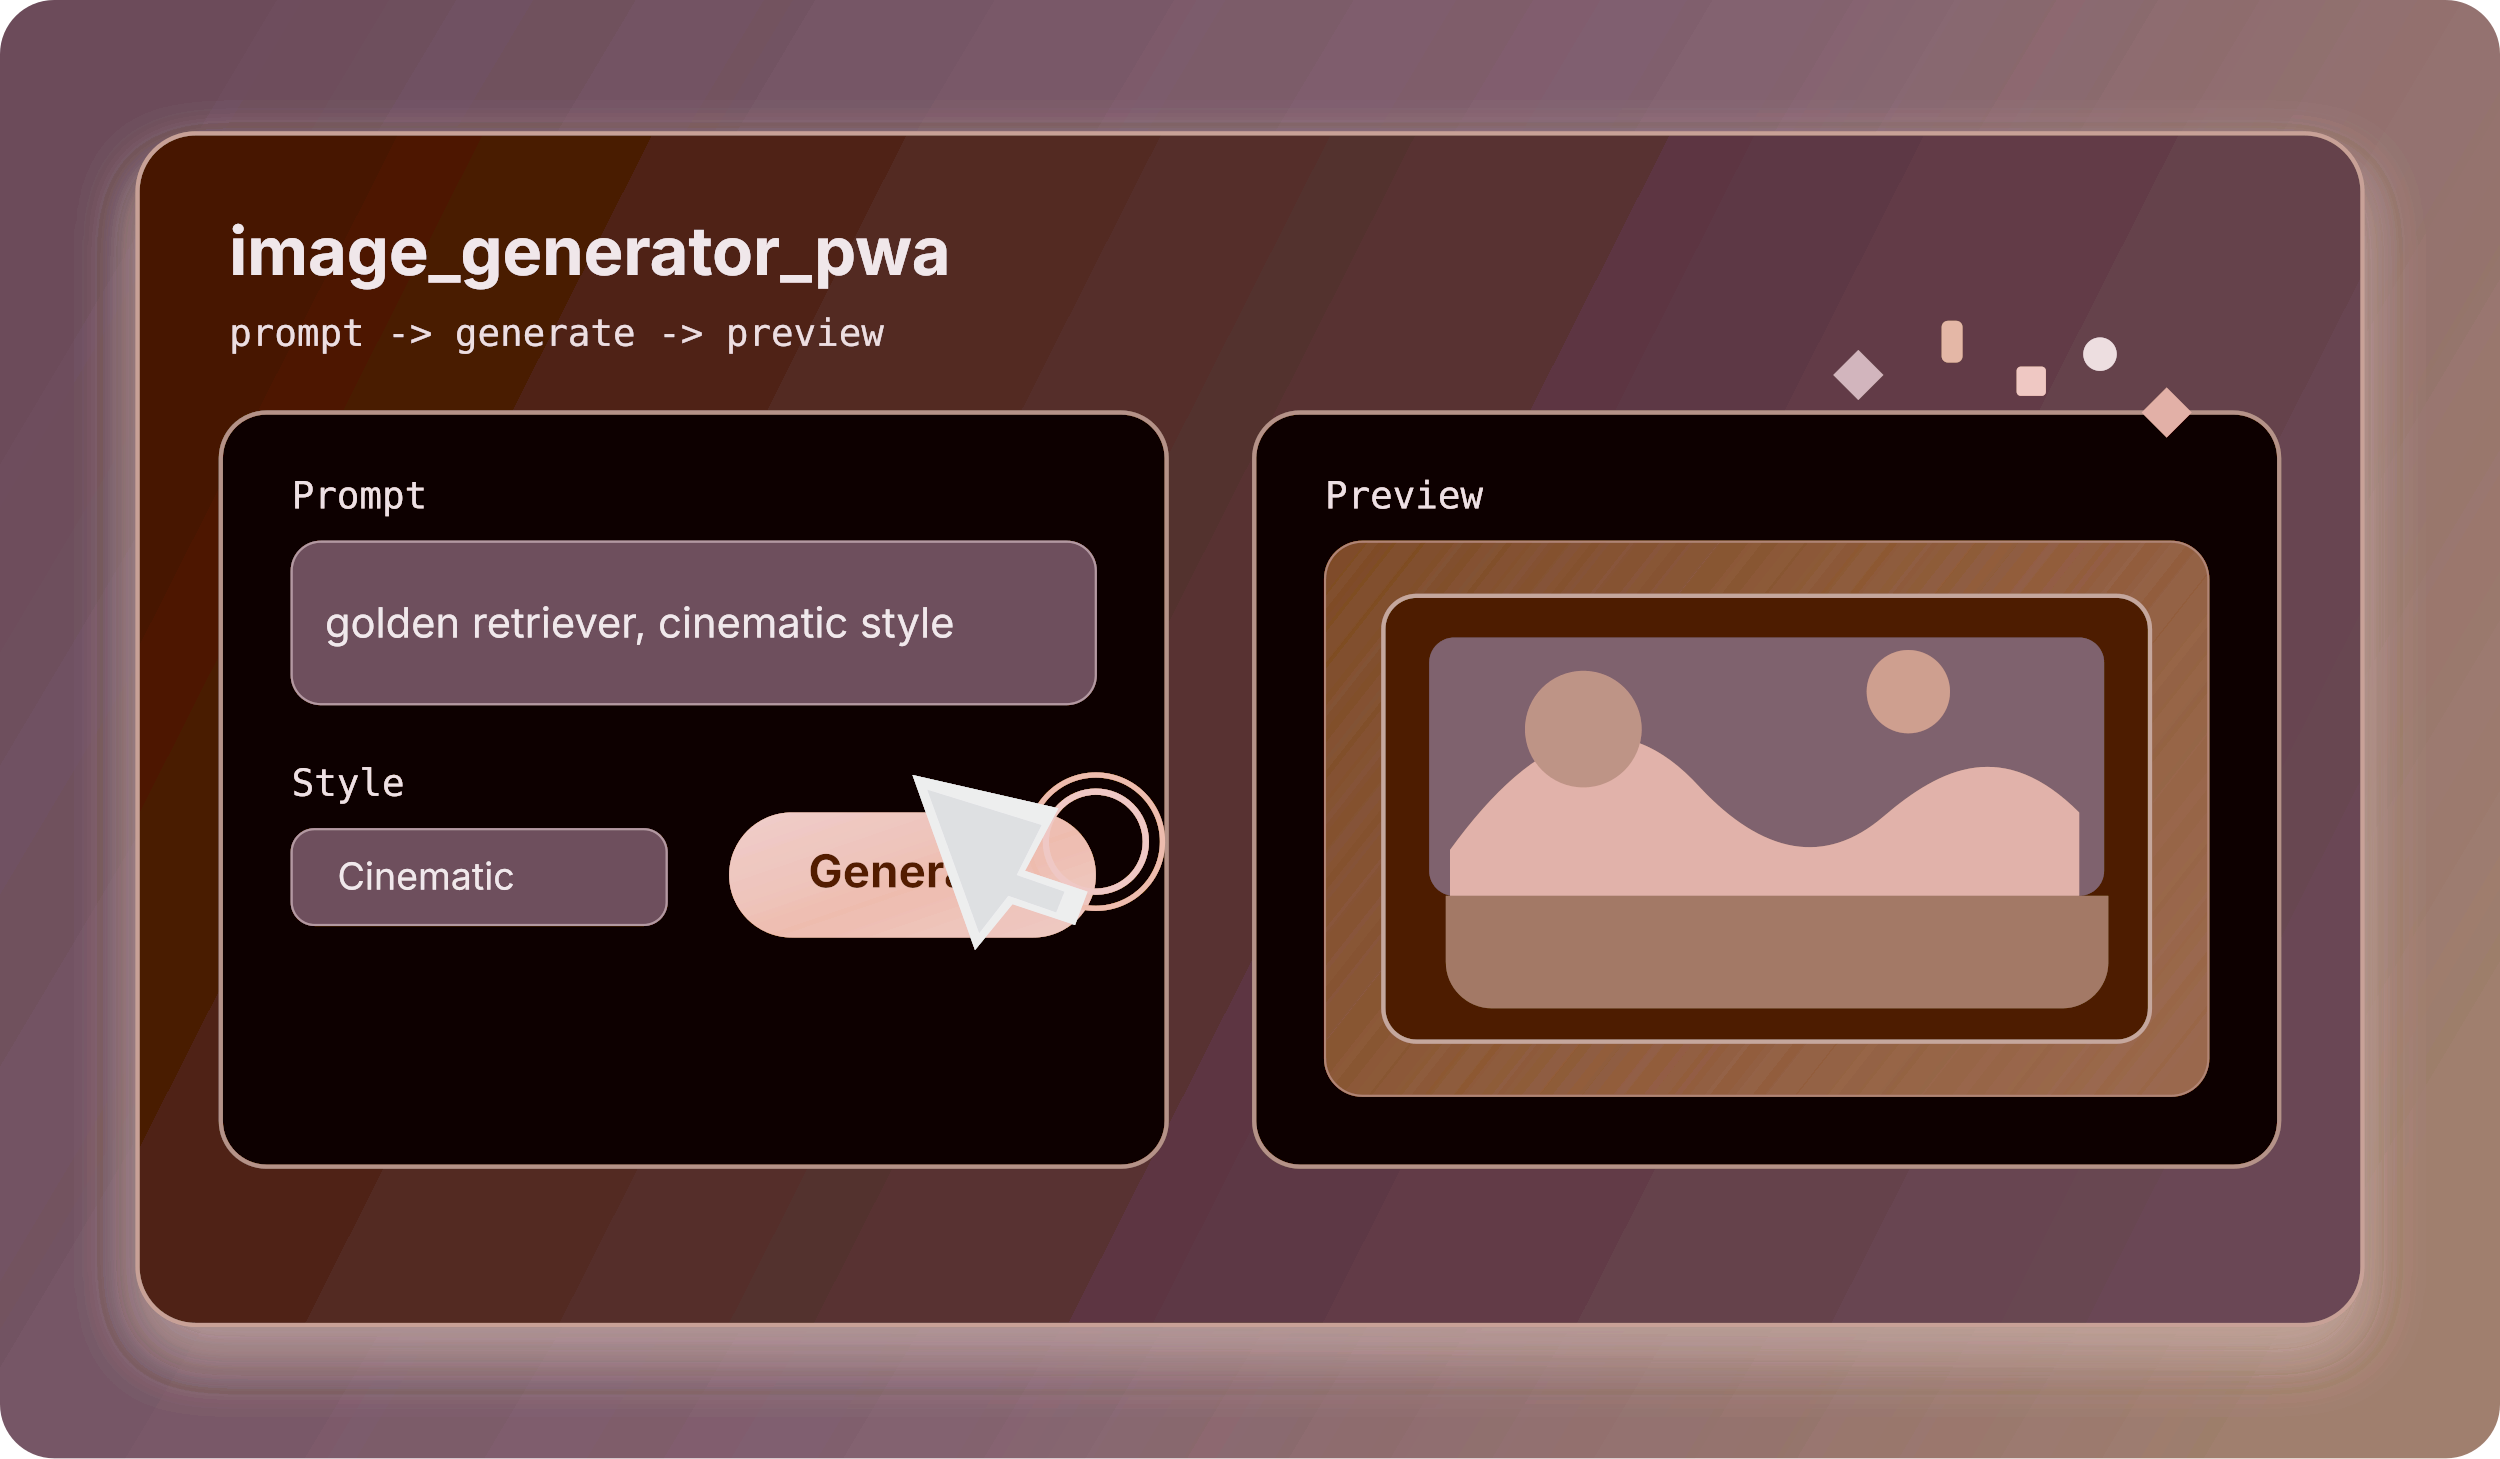
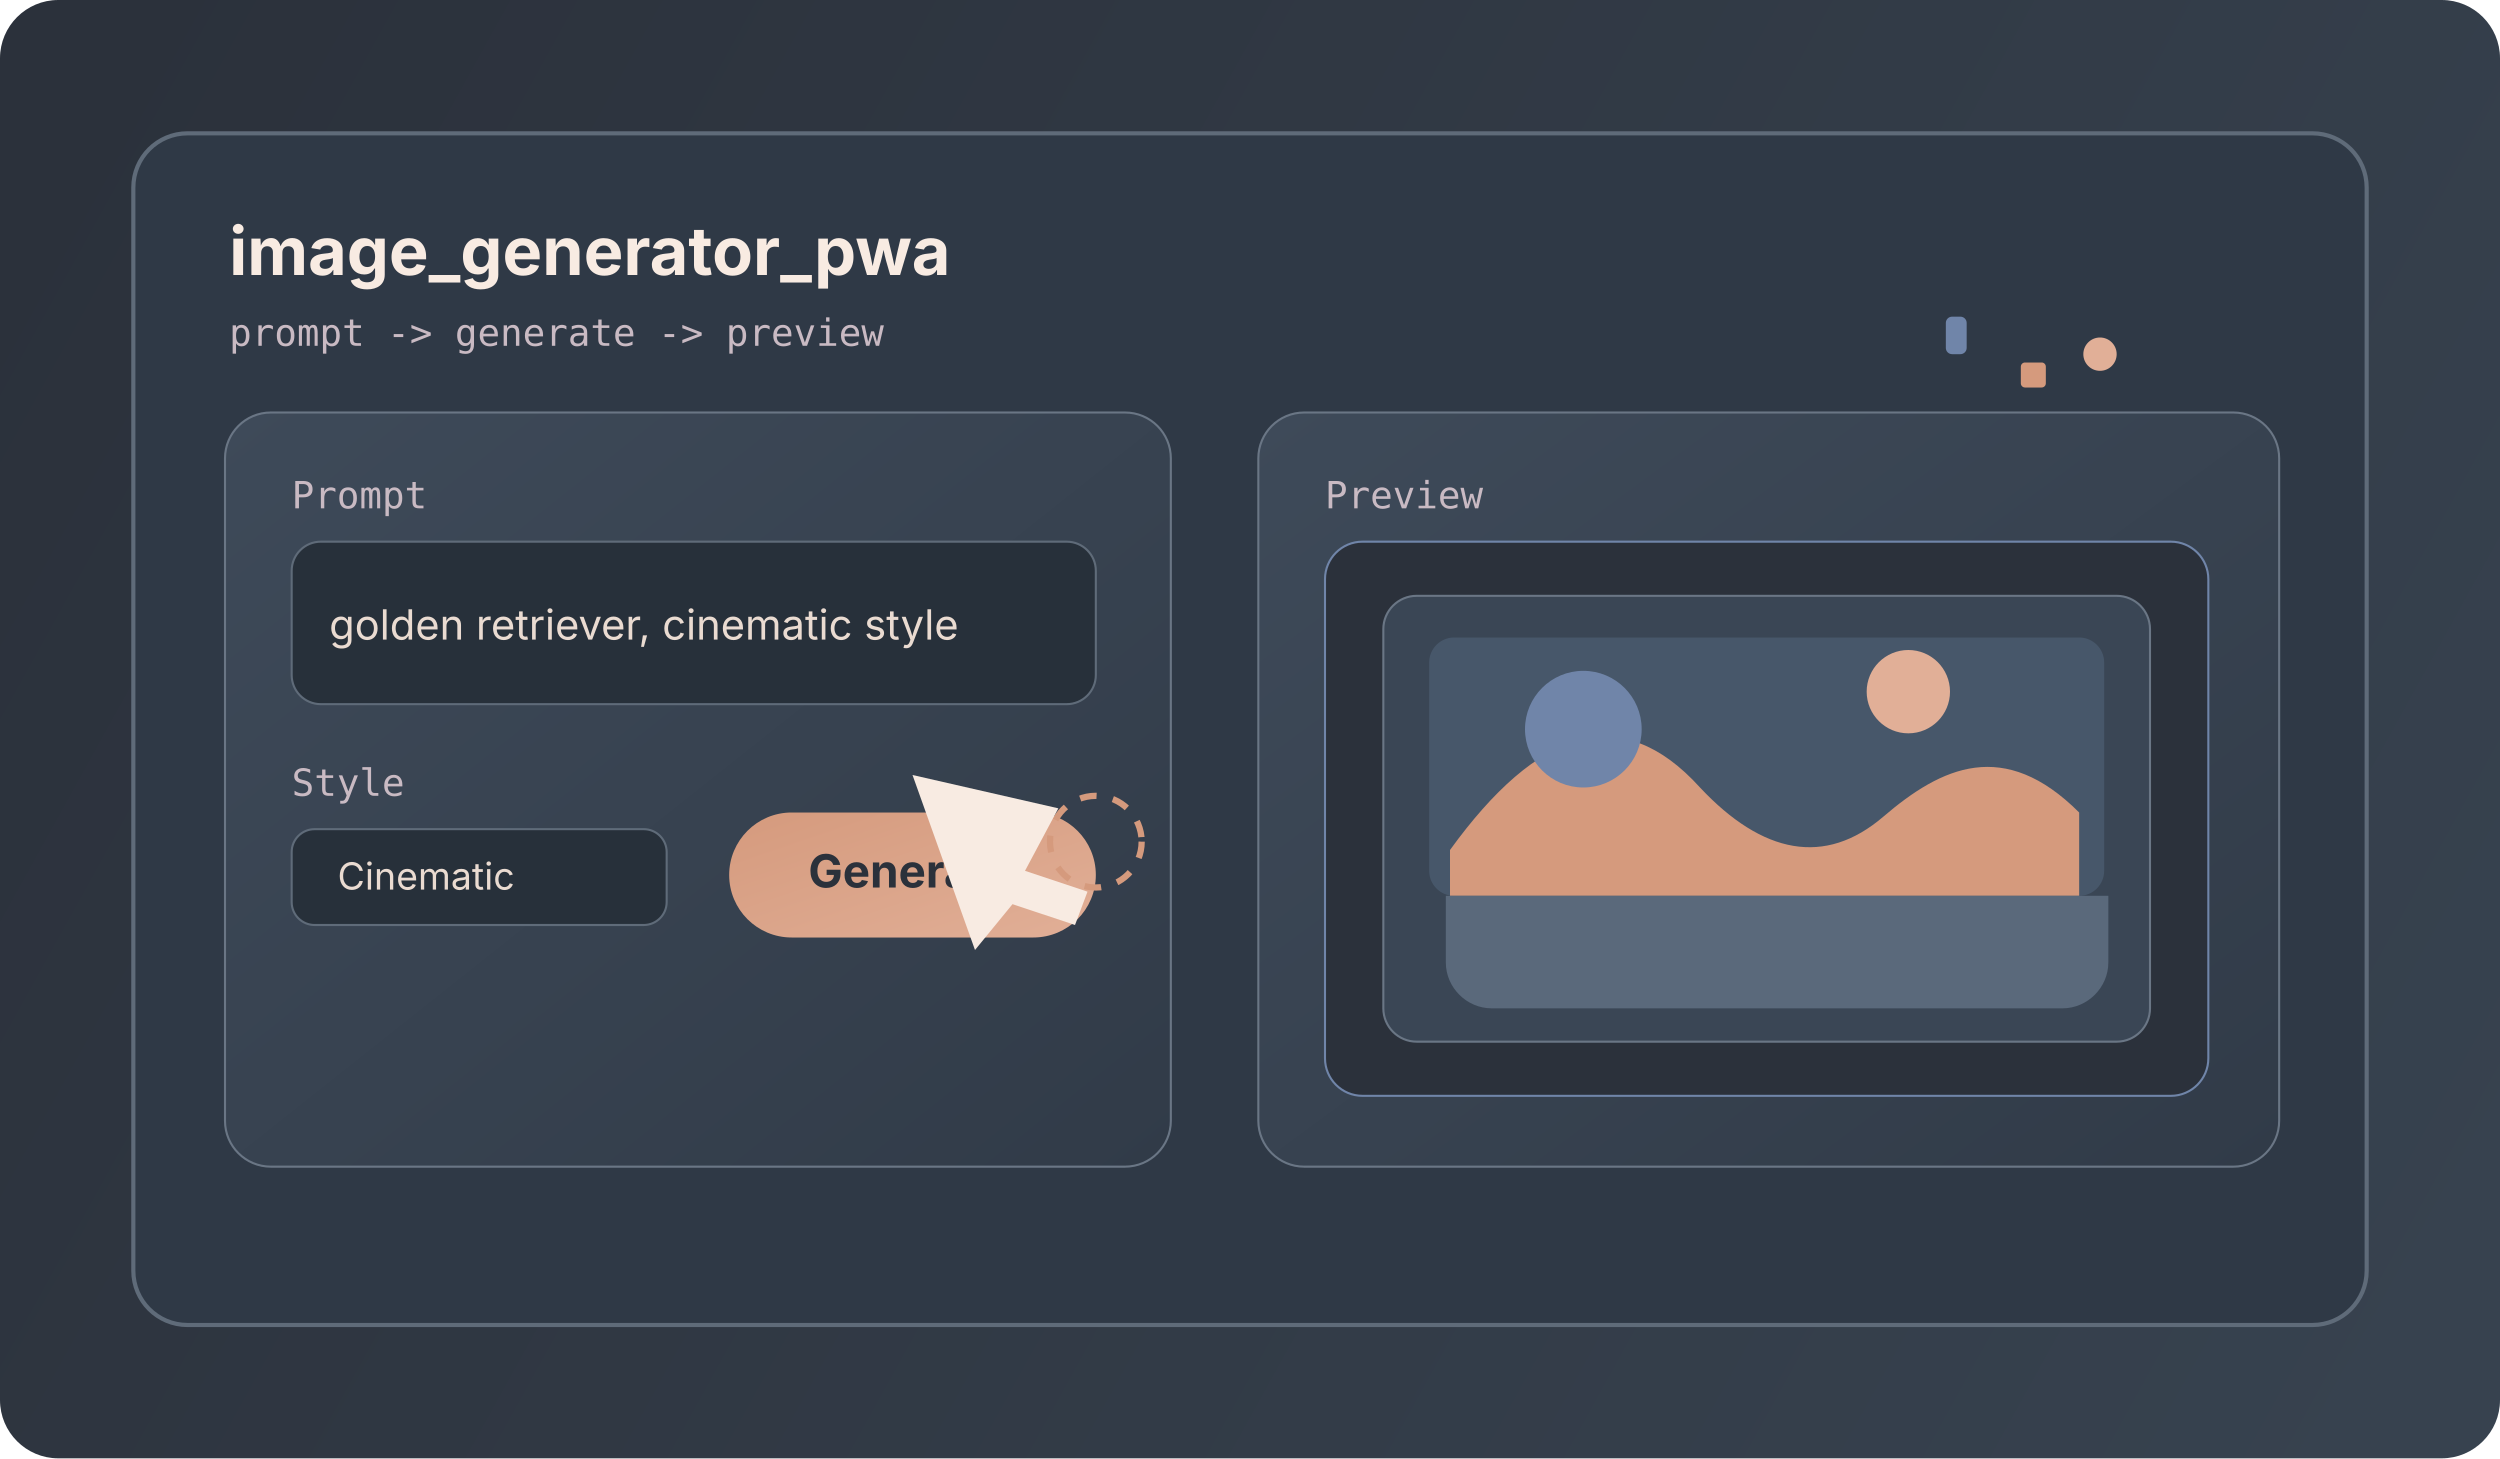
<svg xmlns="http://www.w3.org/2000/svg" width="1200" height="700" viewBox="0 0 1200 700" fill="none">
  <defs>
-     <linearGradient id="bg" x1="60" y1="50" x2="1100" y2="670" gradientUnits="userSpaceOnUse">
-       <stop stop-color="#f8edf1" />
-       <stop offset="0.55" stop-color="#f4e4ea" />
-       <stop offset="1" stop-color="#edd7cd" />
+     <linearGradient id="bg" x1="40" y1="40" x2="1160" y2="660" gradientUnits="userSpaceOnUse">
+       <stop stop-color="#2b313b" />
+       <stop offset="1" stop-color="#37424f" />
    </linearGradient>
-     <linearGradient id="card" x1="108" y1="108" x2="1080" y2="600" gradientUnits="userSpaceOnUse">
-       <stop stop-color="#fff8f4" />
-       <stop offset="1" stop-color="#f9eef2" />
+     <linearGradient id="panel" x1="0" y1="0" x2="1" y2="1">
+       <stop stop-color="#3e4a59" />
+       <stop offset="1" stop-color="#313b48" />
    </linearGradient>
-     <linearGradient id="button" x1="0" y1="0" x2="1" y2="1">
-       <stop stop-color="#b86e5e" />
-       <stop offset="0.55" stop-color="#d48b6e" />
-       <stop offset="1" stop-color="#bf7967" />
+     <linearGradient id="cta" x1="0" y1="0" x2="1" y2="1">
+       <stop stop-color="#d59a7d" />
+       <stop offset="1" stop-color="#e1af97" />
    </linearGradient>
-     <linearGradient id="previewGlow" x1="620" y1="190" x2="1038" y2="520" gradientUnits="userSpaceOnUse">
-       <stop stop-color="#ffece4" stop-opacity="0.95" />
-       <stop offset="1" stop-color="#f9d8cb" stop-opacity="0.82" />
-     </linearGradient>
-     <filter id="softShadow" x="-20%" y="-20%" width="140%" height="140%">
-       <feDropShadow dx="0" dy="14" stdDeviation="14" flood-color="#8e5a4d" flood-opacity="0.24" />
-     </filter>
  </defs>
-   <style>
-     .cursor {
-       transform-origin: 440px 382px;
-       animation: moveCursor 4.8s ease-in-out infinite;
-     }
-     .click-ring-a {
-       transform-origin: 526px 404px;
-       animation: clickPulse 4.8s ease-in-out infinite;
-     }
-     .click-ring-b {
-       transform-origin: 526px 404px;
-       animation: clickPulseB 4.8s ease-in-out infinite;
-     }
-     .preview-pop {
-       transform-origin: 820px 340px;
-       animation: previewPop 4.8s ease-in-out infinite;
-     }
-     .confetti {
-       animation: confettiBurst 4.8s ease-in-out infinite;
-       transform-origin: center;
-     }
-     .confetti-delay {
-       animation-delay: 0.18s;
-     }
-     .confetti-delay2 {
-       animation-delay: 0.28s;
-     }
-     .confetti-delay3 {
-       animation-delay: 0.38s;
-     }
- 
-     @keyframes moveCursor {
-       0%, 22% { transform: translate(0, 0) scale(1); }
-       34%, 46% { transform: translate(86px, 82px) scale(1); }
-       52% { transform: translate(86px, 82px) scale(0.94); }
-       66%, 100% { transform: translate(0, 0) scale(1); }
-     }
- 
-     @keyframes clickPulse {
-       0%, 34% { opacity: 0; transform: scale(0.2); }
-       42% { opacity: 0.7; transform: scale(1); }
-       58%, 100% { opacity: 0; transform: scale(1.6); }
-     }
- 
-     @keyframes clickPulseB {
-       0%, 40% { opacity: 0; transform: scale(0.2); }
-       48% { opacity: 0.62; transform: scale(1); }
-       64%, 100% { opacity: 0; transform: scale(1.72); }
-     }
- 
-     @keyframes previewPop {
-       0%, 36% { opacity: 0; transform: scale(0.88); }
-       48% { opacity: 1; transform: scale(1.02); }
-       60%, 100% { opacity: 1; transform: scale(1); }
-     }
- 
-     @keyframes confettiBurst {
-       0%, 48% { opacity: 0; transform: translateY(0) scale(0.3) rotate(0deg); }
-       62% { opacity: 1; transform: translateY(-30px) scale(1) rotate(14deg); }
-       84% { opacity: 0.95; transform: translateY(10px) scale(0.9) rotate(42deg); }
-       100% { opacity: 0; transform: translateY(56px) scale(0.72) rotate(78deg); }
-     }
-   </style>
-   <style>
-     .darkify {
-       filter: invert(1) hue-rotate(178deg) saturate(0.92) brightness(0.86) contrast(1.06);
-       transform-origin: center;
-     }
-   </style>
-   <g class="darkify">
-     <rect width="1200" height="700" rx="26" fill="url(#bg)" />
-     <rect x="66" y="64" width="1068" height="572" rx="28" fill="url(#card)" stroke="#dcb7aa" stroke-width="2" filter="url(#softShadow)" />
-     <text x="110" y="132" fill="#6a3f49" font-family="Space Grotesk, Inter, Arial, sans-serif" font-size="32" font-weight="700">
-     image_generator_pwa
-   </text>
-     <text x="110" y="166" fill="#8a5f69" font-family="JetBrains Mono, monospace" font-size="18">
-     prompt -&gt; generate -&gt; preview
-   </text>
-     <rect x="106" y="198" width="454" height="362" rx="22" fill="#fffdfa" stroke="#e4c8bf" stroke-width="2" />
-     <text x="140" y="244" fill="#7f5660" font-family="JetBrains Mono, monospace" font-size="18">Prompt</text>
-     <rect x="140" y="260" width="386" height="78" rx="14" fill="#f7ecf0" stroke="#dcc3cb" />
-     <text x="156" y="306" fill="#5f3d47" font-family="Inter, Arial, sans-serif" font-size="20">
-     golden retriever, cinematic style
-   </text>
-     <text x="140" y="382" fill="#7f5660" font-family="JetBrains Mono, monospace" font-size="18">Style</text>
-     <rect x="140" y="398" width="180" height="46" rx="11" fill="#f7ecf0" stroke="#dcc3cb" />
-     <text x="162" y="427" fill="#5f3d47" font-family="Inter, Arial, sans-serif" font-size="18">Cinematic</text>
-     <rect x="350" y="390" width="176" height="60" rx="30" fill="url(#button)" />
-     <text x="388" y="426" fill="#fff6f3" font-family="Space Grotesk, Inter, Arial, sans-serif" font-size="22" font-weight="700">
-     Generate
-   </text>
-     <g class="click-ring-a">
-       <circle cx="526" cy="404" r="24" stroke="#bf7967" stroke-width="3" />
-     </g>
-     <g class="click-ring-b">
-       <circle cx="526" cy="404" r="32" stroke="#d48b6e" stroke-width="2.5" />
-     </g>
-     <g class="cursor">
-       <path d="M438 372L468 456L486 434L516 444L522 428L492 418L508 388L438 372Z" fill="#2b313b" />
-       <path d="M445 379L470 448L484 430L507 438L511 428L488 420L500 396L445 379Z" fill="#f8edf1" fill-opacity="0.32" />
-     </g>
-     <rect x="602" y="198" width="492" height="362" rx="22" fill="#fffdfa" stroke="#e4c8bf" stroke-width="2" />
-     <text x="636" y="244" fill="#7f5660" font-family="JetBrains Mono, monospace" font-size="18">Preview</text>
-     <rect x="636" y="260" width="424" height="266" rx="18" fill="url(#previewGlow)" stroke="#efcfc4" />
-     <g class="preview-pop">
-       <rect x="664" y="286" width="368" height="214" rx="16" fill="#fff7f2" stroke="#d7b6aa" stroke-width="2" />
-       <rect x="686" y="306" width="324" height="124" rx="12" fill="#f3e5ea" />
-       <path d="M696 408C738 350 778 336 816 378C846 410 876 416 904 392C932 368 962 354 998 390V430H696V408Z" fill="#d89c8a" />
-       <path d="M694 430H1012V462C1012 474 1002 484 990 484H716C704 484 694 474 694 462V430Z" fill="#f2d8ce" />
-       <circle cx="760" cy="350" r="28" fill="#e8c2b7" />
-       <circle cx="916" cy="332" r="20" fill="#e5b6a4" />
-     </g>
-     <g class="confetti">
-       <rect x="968" y="176" width="14" height="14" rx="2" fill="#c57763" />
-     </g>
-     <g class="confetti confetti-delay">
-       <rect x="932" y="154" width="10" height="20" rx="3" fill="#d59a7d" />
-     </g>
-     <g class="confetti confetti-delay2">
-       <circle cx="1008" cy="170" r="8" fill="#8a5f69" />
-     </g>
-     <g class="confetti confetti-delay3">
-       <path d="M892 168L904 180L892 192L880 180L892 168Z" fill="#c9a2ab" />
-     </g>
-     <g class="confetti confetti-delay2">
-       <path d="M1040 186L1052 198L1040 210L1028 198L1040 186Z" fill="#df9e8f" />
-     </g>
-   </g>
+   <rect width="1200" height="700" rx="28" fill="url(#bg)" />
+   <rect x="64" y="64" width="1072" height="572" rx="26" fill="#2f3946" stroke="#5f6b79" stroke-width="2" />
+   <text x="110" y="132" fill="#f8ebe2" font-family="Space Grotesk, Inter, sans-serif" font-size="32" font-weight="700">image_generator_pwa</text>
+   <text x="110" y="166" fill="#c9bac3" font-family="JetBrains Mono, monospace" font-size="18">prompt -&gt; generate -&gt; preview</text>
+   <rect x="108" y="198" width="454" height="362" rx="22" fill="url(#panel)" stroke="#6a7685" />
+   <text x="140" y="244" fill="#c9bac3" font-family="JetBrains Mono, monospace" font-size="18">Prompt</text>
+   <rect x="140" y="260" width="386" height="78" rx="14" fill="#27303a" stroke="#5f6b79" />
+   <text x="158" y="307" fill="#eadbd1" font-family="Inter, Arial, sans-serif" font-size="20">golden retriever, cinematic style</text>
+   <text x="140" y="382" fill="#c9bac3" font-family="JetBrains Mono, monospace" font-size="18">Style</text>
+   <rect x="140" y="398" width="180" height="46" rx="11" fill="#27303a" stroke="#5f6b79" />
+   <text x="162" y="427" fill="#eadbd1" font-family="Inter, Arial, sans-serif" font-size="18">Cinematic</text>
+   <rect x="350" y="390" width="176" height="60" rx="30" fill="url(#cta)" />
+   <text x="388" y="426" fill="#2b313b" font-family="Space Grotesk, Inter, sans-serif" font-size="22" font-weight="700">Generate</text>
+   <circle cx="526" cy="404" r="22" stroke="#d59a7d" stroke-width="3" stroke-dasharray="8 8" />
+   <path d="M438 372L468 456L486 434L516 444L522 428L492 418L508 388L438 372Z" fill="#f8ebe2" />
+   <rect x="604" y="198" width="490" height="362" rx="22" fill="url(#panel)" stroke="#6a7685" />
+   <text x="636" y="244" fill="#c9bac3" font-family="JetBrains Mono, monospace" font-size="18">Preview</text>
+   <rect x="636" y="260" width="424" height="266" rx="18" fill="#2b313b" stroke="#7085a9" />
+   <rect x="664" y="286" width="368" height="214" rx="16" fill="#3a4655" stroke="#6a7685" />
+   <rect x="686" y="306" width="324" height="124" rx="12" fill="#47576a" />
+   <path d="M696 408C738 350 778 336 816 378C846 410 876 416 904 392C932 368 962 354 998 390V430H696V408Z" fill="#d59a7d" />
+   <path d="M694 430H1012V462C1012 474 1002 484 990 484H716C704 484 694 474 694 462V430Z" fill="#5a697b" />
+   <circle cx="760" cy="350" r="28" fill="#7085a9" />
+   <circle cx="916" cy="332" r="20" fill="#e1af97" />
+   <rect x="970" y="174" width="12" height="12" rx="2" fill="#d59a7d" />
+   <rect x="934" y="152" width="10" height="18" rx="3" fill="#7085a9" />
+   <circle cx="1008" cy="170" r="8" fill="#e1af97" />
</svg>
